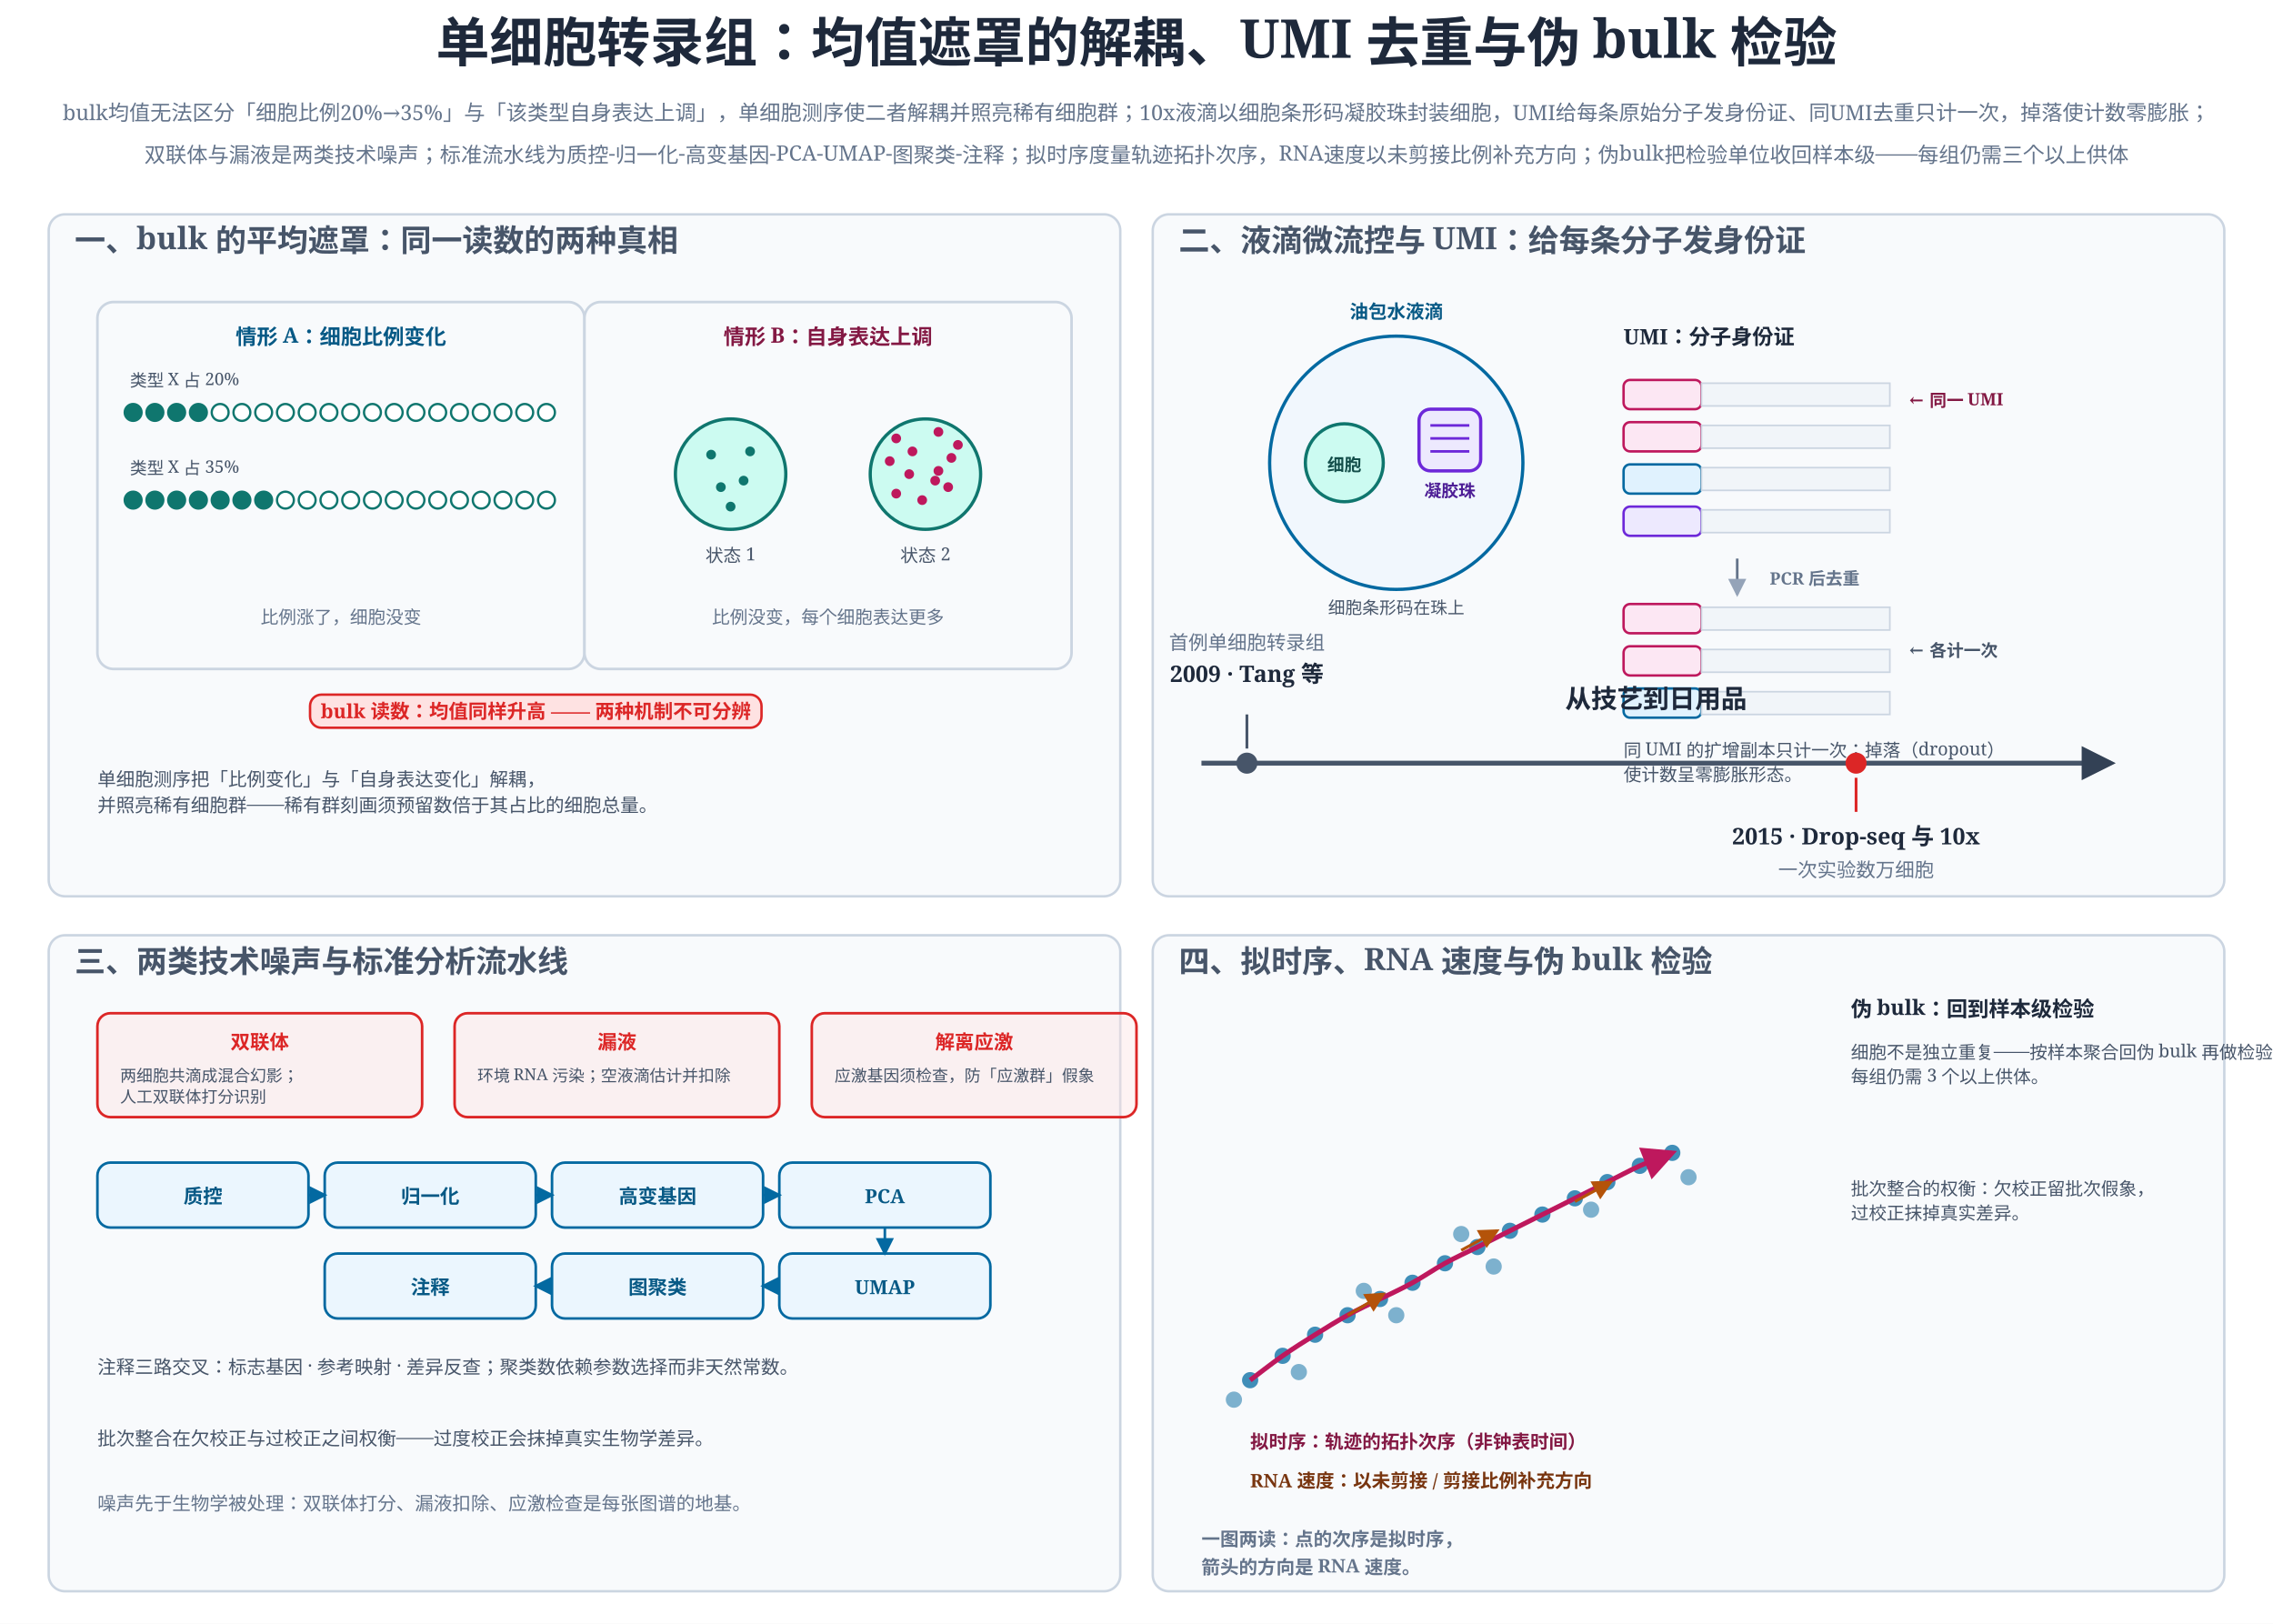
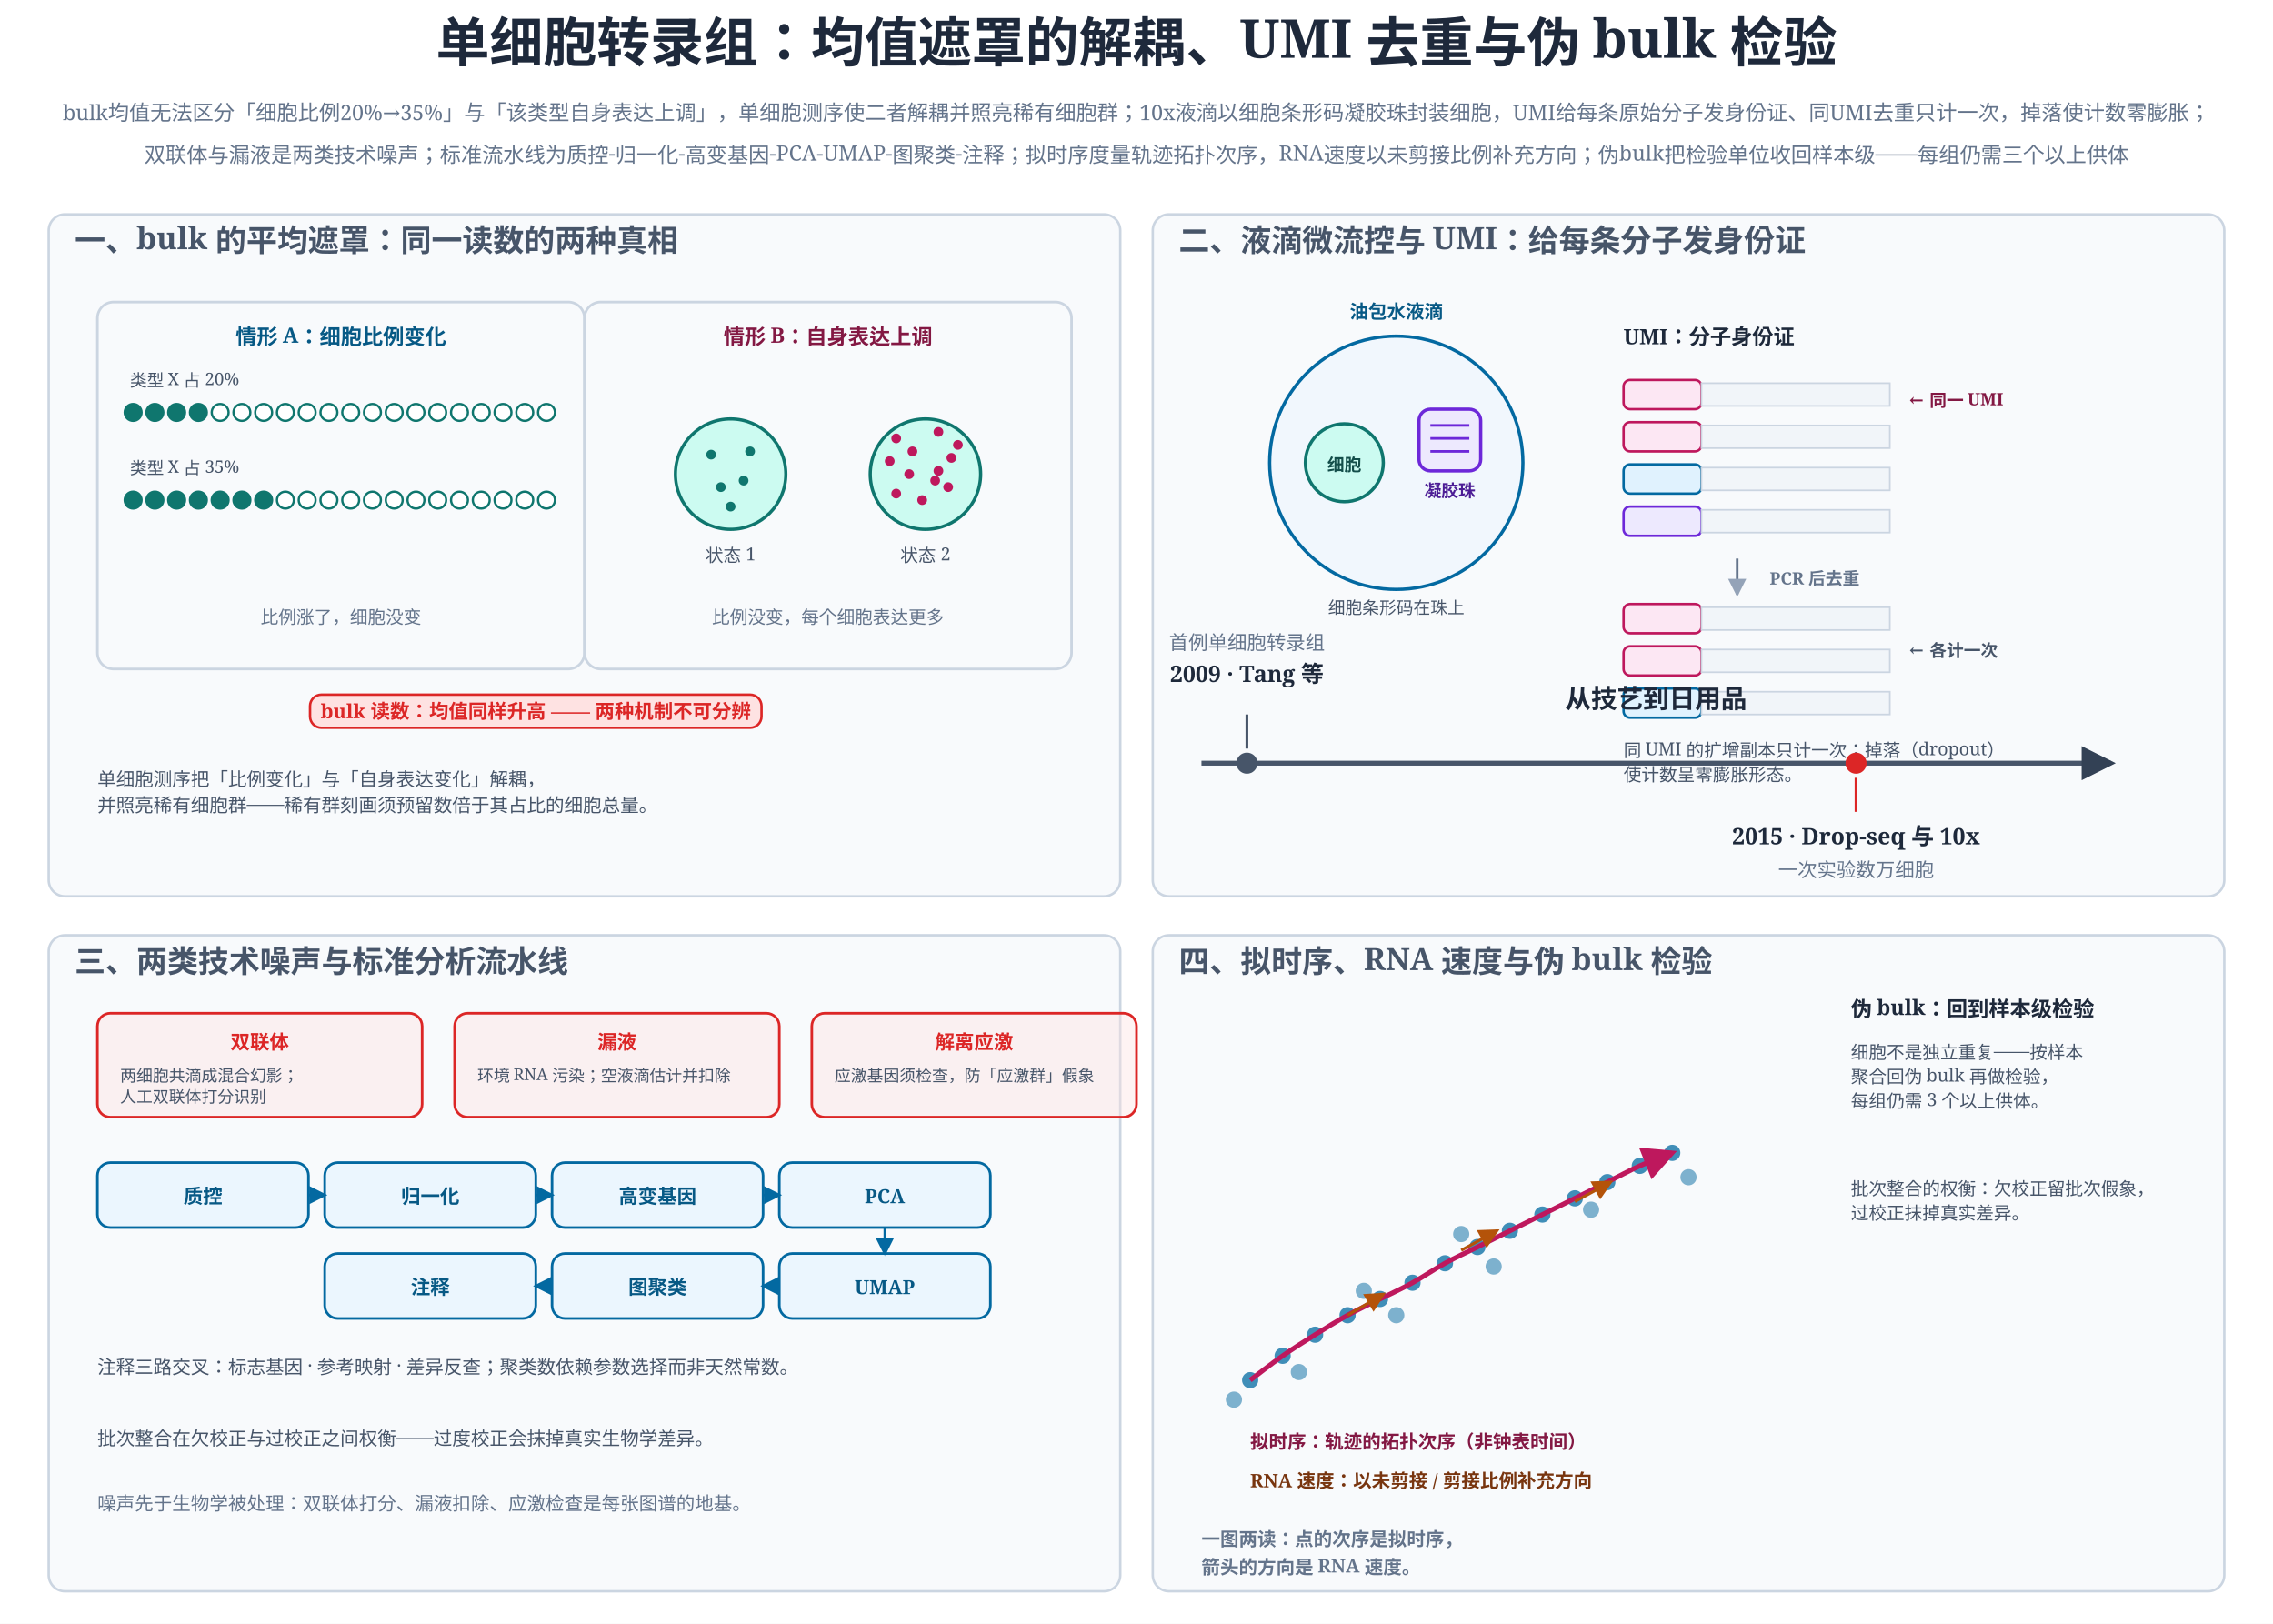
<svg xmlns="http://www.w3.org/2000/svg" width="1400" height="1000" viewBox="0 0 1400 1000" font-family="Noto Serif SC, LXGW WenKai, Songti SC, serif">
  <defs>
    <marker id="arr-ink" viewBox="0 0 10 10" refX="8.5" refY="5" markerWidth="7" markerHeight="7" orient="auto-start-reverse">
      <path d="M0,0 L10,5 L0,10 z" fill="#334155" />
    </marker>
    <marker id="arr-dna" viewBox="0 0 10 10" refX="8.5" refY="5" markerWidth="7" markerHeight="7" orient="auto-start-reverse">
      <path d="M0,0 L10,5 L0,10 z" fill="#0f766e" />
    </marker>
    <marker id="arr-rna" viewBox="0 0 10 10" refX="8.5" refY="5" markerWidth="7" markerHeight="7" orient="auto-start-reverse">
      <path d="M0,0 L10,5 L0,10 z" fill="#b45309" />
    </marker>
    <marker id="arr-pro" viewBox="0 0 10 10" refX="8.5" refY="5" markerWidth="7" markerHeight="7" orient="auto-start-reverse">
      <path d="M0,0 L10,5 L0,10 z" fill="#6d28d9" />
    </marker>
    <marker id="arr-enz" viewBox="0 0 10 10" refX="8.5" refY="5" markerWidth="7" markerHeight="7" orient="auto-start-reverse">
      <path d="M0,0 L10,5 L0,10 z" fill="#be185d" />
    </marker>
    <marker id="arr-acc" viewBox="0 0 10 10" refX="8.5" refY="5" markerWidth="7" markerHeight="7" orient="auto-start-reverse">
      <path d="M0,0 L10,5 L0,10 z" fill="#0369a1" />
    </marker>
    <marker id="arr-ok" viewBox="0 0 10 10" refX="8.5" refY="5" markerWidth="7" markerHeight="7" orient="auto-start-reverse">
      <path d="M0,0 L10,5 L0,10 z" fill="#059669" />
    </marker>
    <marker id="arr-warn" viewBox="0 0 10 10" refX="8.5" refY="5" markerWidth="7" markerHeight="7" orient="auto-start-reverse">
      <path d="M0,0 L10,5 L0,10 z" fill="#b45309" />
    </marker>
    <marker id="arr-bad" viewBox="0 0 10 10" refX="8.5" refY="5" markerWidth="7" markerHeight="7" orient="auto-start-reverse">
      <path d="M0,0 L10,5 L0,10 z" fill="#dc2626" />
    </marker>
    <marker id="arr-mute" viewBox="0 0 10 10" refX="8.5" refY="5" markerWidth="7" markerHeight="7" orient="auto-start-reverse">
      <path d="M0,0 L10,5 L0,10 z" fill="#94a3b8" />
    </marker>
  </defs>
  <rect x="0" y="0" width="1400" height="1000" fill="#ffffff" />
  <text x="700" y="38" text-anchor="middle" font-size="33" font-weight="700" fill="#1e293b">单细胞转录组：均值遮罩的解耦、UMI 去重与伪 bulk 检验</text>
  <text x="700" y="74" text-anchor="middle" font-size="13" fill="#64748b">bulk均值无法区分「细胞比例20%→35%」与「该类型自身表达上调」，单细胞测序使二者解耦并照亮稀有细胞群；10x液滴以细胞条形码凝胶珠封装细胞，UMI给每条原始分子发身份证、同UMI去重只计一次，掉落使计数零膨胀；</text>
  <text x="700" y="100" text-anchor="middle" font-size="13" fill="#64748b">双联体与漏液是两类技术噪声；标准流水线为质控-归一化-高变基因-PCA-UMAP-图聚类-注释；拟时序度量轨迹拓扑次序，RNA速度以未剪接比例补充方向；伪bulk把检验单位收回样本级——每组仍需三个以上供体</text>
  <rect x="30" y="132" width="660" height="420" rx="10" fill="#f8fafc" stroke="#cbd5e1" stroke-width="1.5" />
  <text x="46" y="154.84" font-size="19" fill="#475569" font-weight="700">一、bulk 的平均遮罩：同一读数的两种真相</text>
  <rect x="60" y="186" width="300" height="226" rx="10" fill="#f8fafc" stroke="#cbd5e1" stroke-width="1.6" />
  <text x="210" y="212" font-size="13" fill="#075985" text-anchor="middle" font-weight="700">情形 A：细胞比例变化</text>
  <text x="80" y="238" font-size="10.5" fill="#475569">类型 X 占 20%</text>
  <circle cx="82" cy="254" r="5.2" fill="#0f766e" stroke="#0f766e" stroke-width="1.4" />
  <circle cx="95.4" cy="254" r="5.2" fill="#0f766e" stroke="#0f766e" stroke-width="1.4" />
  <circle cx="108.8" cy="254" r="5.2" fill="#0f766e" stroke="#0f766e" stroke-width="1.4" />
  <circle cx="122.2" cy="254" r="5.2" fill="#0f766e" stroke="#0f766e" stroke-width="1.4" />
  <circle cx="135.6" cy="254" r="5.2" fill="#ffffff" stroke="#0f766e" stroke-width="1.4" />
  <circle cx="149" cy="254" r="5.2" fill="#ffffff" stroke="#0f766e" stroke-width="1.4" />
  <circle cx="162.4" cy="254" r="5.2" fill="#ffffff" stroke="#0f766e" stroke-width="1.4" />
  <circle cx="175.8" cy="254" r="5.2" fill="#ffffff" stroke="#0f766e" stroke-width="1.4" />
  <circle cx="189.2" cy="254" r="5.2" fill="#ffffff" stroke="#0f766e" stroke-width="1.4" />
  <circle cx="202.6" cy="254" r="5.2" fill="#ffffff" stroke="#0f766e" stroke-width="1.4" />
  <circle cx="216" cy="254" r="5.2" fill="#ffffff" stroke="#0f766e" stroke-width="1.4" />
  <circle cx="229.4" cy="254" r="5.2" fill="#ffffff" stroke="#0f766e" stroke-width="1.4" />
  <circle cx="242.8" cy="254" r="5.2" fill="#ffffff" stroke="#0f766e" stroke-width="1.4" />
  <circle cx="256.2" cy="254" r="5.2" fill="#ffffff" stroke="#0f766e" stroke-width="1.4" />
  <circle cx="269.6" cy="254" r="5.2" fill="#ffffff" stroke="#0f766e" stroke-width="1.4" />
  <circle cx="283" cy="254" r="5.2" fill="#ffffff" stroke="#0f766e" stroke-width="1.4" />
  <circle cx="296.4" cy="254" r="5.2" fill="#ffffff" stroke="#0f766e" stroke-width="1.4" />
  <circle cx="309.8" cy="254" r="5.2" fill="#ffffff" stroke="#0f766e" stroke-width="1.4" />
  <circle cx="323.2" cy="254" r="5.2" fill="#ffffff" stroke="#0f766e" stroke-width="1.4" />
  <circle cx="336.6" cy="254" r="5.2" fill="#ffffff" stroke="#0f766e" stroke-width="1.4" />
  <text x="80" y="292" font-size="10.5" fill="#475569">类型 X 占 35%</text>
  <circle cx="82" cy="308" r="5.2" fill="#0f766e" stroke="#0f766e" stroke-width="1.4" />
  <circle cx="95.4" cy="308" r="5.2" fill="#0f766e" stroke="#0f766e" stroke-width="1.4" />
  <circle cx="108.8" cy="308" r="5.2" fill="#0f766e" stroke="#0f766e" stroke-width="1.4" />
  <circle cx="122.2" cy="308" r="5.2" fill="#0f766e" stroke="#0f766e" stroke-width="1.4" />
  <circle cx="135.6" cy="308" r="5.2" fill="#0f766e" stroke="#0f766e" stroke-width="1.4" />
  <circle cx="149" cy="308" r="5.2" fill="#0f766e" stroke="#0f766e" stroke-width="1.4" />
  <circle cx="162.4" cy="308" r="5.2" fill="#0f766e" stroke="#0f766e" stroke-width="1.4" />
  <circle cx="175.8" cy="308" r="5.2" fill="#ffffff" stroke="#0f766e" stroke-width="1.4" />
  <circle cx="189.2" cy="308" r="5.2" fill="#ffffff" stroke="#0f766e" stroke-width="1.4" />
  <circle cx="202.6" cy="308" r="5.2" fill="#ffffff" stroke="#0f766e" stroke-width="1.4" />
  <circle cx="216" cy="308" r="5.2" fill="#ffffff" stroke="#0f766e" stroke-width="1.4" />
  <circle cx="229.4" cy="308" r="5.2" fill="#ffffff" stroke="#0f766e" stroke-width="1.4" />
  <circle cx="242.8" cy="308" r="5.2" fill="#ffffff" stroke="#0f766e" stroke-width="1.4" />
  <circle cx="256.2" cy="308" r="5.2" fill="#ffffff" stroke="#0f766e" stroke-width="1.4" />
  <circle cx="269.6" cy="308" r="5.2" fill="#ffffff" stroke="#0f766e" stroke-width="1.4" />
  <circle cx="283" cy="308" r="5.2" fill="#ffffff" stroke="#0f766e" stroke-width="1.4" />
  <circle cx="296.4" cy="308" r="5.2" fill="#ffffff" stroke="#0f766e" stroke-width="1.4" />
  <circle cx="309.8" cy="308" r="5.2" fill="#ffffff" stroke="#0f766e" stroke-width="1.4" />
  <circle cx="323.2" cy="308" r="5.2" fill="#ffffff" stroke="#0f766e" stroke-width="1.4" />
  <circle cx="336.6" cy="308" r="5.2" fill="#ffffff" stroke="#0f766e" stroke-width="1.4" />
  <text x="210" y="384" font-size="11" fill="#64748b" text-anchor="middle">比例涨了，细胞没变</text>
  <rect x="360" y="186" width="300" height="226" rx="10" fill="#f8fafc" stroke="#cbd5e1" stroke-width="1.6" />
  <text x="510" y="212" font-size="13" fill="#831843" text-anchor="middle" font-weight="700">情形 B：自身表达上调</text>
  <circle cx="450" cy="292" r="34" fill="#ccfbf1" stroke="#0f766e" stroke-width="2" />
  <circle cx="570" cy="292" r="34" fill="#ccfbf1" stroke="#0f766e" stroke-width="2" />
  <circle cx="438" cy="280" r="3" fill="#0f766e" />
  <circle cx="462" cy="278" r="3" fill="#0f766e" />
  <circle cx="444" cy="300" r="3" fill="#0f766e" />
  <circle cx="458" cy="296" r="3" fill="#0f766e" />
  <circle cx="450" cy="312" r="3" fill="#0f766e" />
  <circle cx="552" cy="270" r="3" fill="#be185d" />
  <circle cx="578" cy="266" r="3" fill="#be185d" />
  <circle cx="548" cy="284" r="3" fill="#be185d" />
  <circle cx="586" cy="282" r="3" fill="#be185d" />
  <circle cx="560" cy="292" r="3" fill="#be185d" />
  <circle cx="576" cy="296" r="3" fill="#be185d" />
  <circle cx="552" cy="304" r="3" fill="#be185d" />
  <circle cx="568" cy="308" r="3" fill="#be185d" />
  <circle cx="584" cy="300" r="3" fill="#be185d" />
  <circle cx="562" cy="278" r="3" fill="#be185d" />
  <circle cx="578" cy="290" r="3" fill="#be185d" />
  <circle cx="590" cy="274" r="3" fill="#be185d" />
  <text x="450" y="346" font-size="11" fill="#475569" text-anchor="middle">状态 1</text>
  <text x="570" y="346" font-size="11" fill="#475569" text-anchor="middle">状态 2</text>
  <text x="510" y="384" font-size="11" fill="#64748b" text-anchor="middle">比例没变，每个细胞表达更多</text>
  <rect x="190.962" y="427.8" width="278.077" height="20.4" rx="7" fill="#fee2e2" stroke="#dc2626" stroke-width="1.5" />
  <text x="330" y="442.32" font-size="12" fill="#dc2626" text-anchor="middle" font-weight="700">bulk 读数：均值同样升高 —— 两种机制不可分辨</text>
  <text x="60" y="484" font-size="11.5" fill="#475569">单细胞测序把「比例变化」与「自身表达变化」解耦，</text>
  <text x="60" y="500" font-size="11.5" fill="#475569">并照亮稀有细胞群——稀有群刻画须预留数倍于其占比的细胞总量。</text>
  <rect x="710" y="132" width="660" height="420" rx="10" fill="#f8fafc" stroke="#cbd5e1" stroke-width="1.5" />
  <text x="726" y="154.84" font-size="19" fill="#475569" font-weight="700">二、液滴微流控与 UMI：给每条分子发身份证</text>
  <text x="860" y="196" font-size="11.5" fill="#075985" text-anchor="middle" font-weight="700">油包水液滴</text>
  <circle cx="860" cy="285" r="78" fill="#e0f2fe" fill-opacity="0.3" stroke="#0369a1" stroke-width="2" />
  <circle cx="828" cy="285" r="24" fill="#ccfbf1" stroke="#0f766e" stroke-width="2" />
  <text x="828" y="290" font-size="10.5" fill="#134e4a" text-anchor="middle" font-weight="700">细胞</text>
  <rect x="874" y="252" width="38" height="38" rx="7" fill="#ede9fe" stroke="#6d28d9" stroke-width="2" />
  <line x1="881" y1="262" x2="905" y2="262" stroke="#6d28d9" stroke-width="1.6" />
  <line x1="881" y1="270" x2="905" y2="270" stroke="#6d28d9" stroke-width="1.6" />
  <line x1="881" y1="278" x2="905" y2="278" stroke="#6d28d9" stroke-width="1.6" />
  <text x="893" y="306" font-size="10.5" fill="#4c1d95" text-anchor="middle" font-weight="700">凝胶珠</text>
  <text x="860" y="378" font-size="10.5" fill="#475569" text-anchor="middle">细胞条形码在珠上</text>
  <text x="1000" y="212" font-size="13" fill="#1e293b" font-weight="700">UMI：分子身份证</text>
  <rect x="1000" y="234" width="48" height="18" rx="4" fill="#fce7f3" stroke="#be185d" stroke-width="1.5" />
  <rect x="1048" y="236" width="116" height="14" fill="#f1f5f9" stroke="#cbd5e1" stroke-width="1" />
  <rect x="1000" y="260" width="48" height="18" rx="4" fill="#fce7f3" stroke="#be185d" stroke-width="1.5" />
  <rect x="1048" y="262" width="116" height="14" fill="#f1f5f9" stroke="#cbd5e1" stroke-width="1" />
  <rect x="1000" y="286" width="48" height="18" rx="4" fill="#e0f2fe" stroke="#0369a1" stroke-width="1.5" />
  <rect x="1048" y="288" width="116" height="14" fill="#f1f5f9" stroke="#cbd5e1" stroke-width="1" />
  <rect x="1000" y="312" width="48" height="18" rx="4" fill="#ede9fe" stroke="#6d28d9" stroke-width="1.5" />
  <rect x="1048" y="314" width="116" height="14" fill="#f1f5f9" stroke="#cbd5e1" stroke-width="1" />
  <text x="1176" y="250" font-size="10.5" fill="#831843" font-weight="700">← 同一 UMI</text>
  <line x1="1070" y1="344" x2="1070" y2="366" stroke="#64748b" stroke-width="1.6" marker-end="url(#arr-mute)" />
  <text x="1090" y="360" font-size="10.5" fill="#64748b" font-weight="700">PCR 后去重</text>
  <rect x="1000" y="372" width="48" height="18" rx="4" fill="#fce7f3" stroke="#be185d" stroke-width="1.5" />
  <rect x="1048" y="374" width="116" height="14" fill="#f1f5f9" stroke="#cbd5e1" stroke-width="1" />
  <rect x="1000" y="398" width="48" height="18" rx="4" fill="#fce7f3" stroke="#be185d" stroke-width="1.5" />
  <rect x="1048" y="400" width="116" height="14" fill="#f1f5f9" stroke="#cbd5e1" stroke-width="1" />
  <rect x="1000" y="424" width="48" height="18" rx="4" fill="#e0f2fe" stroke="#0369a1" stroke-width="1.5" />
  <rect x="1048" y="426" width="116" height="14" fill="#f1f5f9" stroke="#cbd5e1" stroke-width="1" />
  <text x="1176" y="404" font-size="10.5" fill="#475569" font-weight="700">← 各计一次</text>
  <text x="1000" y="466" font-size="11" fill="#475569">同 UMI 的扩增副本只计一次；掉落（dropout）</text>
  <text x="1000" y="481" font-size="11" fill="#475569">使计数呈零膨胀形态。</text>
  <text x="1020" y="436" font-size="16" fill="#1e293b" text-anchor="middle" font-weight="700">从技艺到日用品</text>
  <line x1="740" y1="470" x2="1300" y2="470" stroke="#475569" stroke-width="3" marker-end="url(#arr-ink)" />
  <circle cx="768" cy="470" r="6.5" fill="#475569" />
  <line x1="768" y1="461" x2="768" y2="440" stroke="#475569" stroke-width="1.7" />
  <text x="768" y="420" font-size="14" fill="#1e293b" text-anchor="middle" font-weight="700">2009 · Tang 等</text>
  <text x="768" y="400" font-size="12" fill="#64748b" text-anchor="middle">首例单细胞转录组</text>
  <circle cx="1143.2" cy="470" r="6.5" fill="#dc2626" />
  <line x1="1143.2" y1="479" x2="1143.2" y2="500" stroke="#dc2626" stroke-width="1.7" />
  <text x="1143.2" y="520" font-size="14" fill="#1e293b" text-anchor="middle" font-weight="700">2015 · Drop-seq 与 10x</text>
  <text x="1143.2" y="540" font-size="12" fill="#64748b" text-anchor="middle">一次实验数万细胞</text>
  <rect x="30" y="576" width="660" height="404" rx="10" fill="#f8fafc" stroke="#cbd5e1" stroke-width="1.5" />
  <text x="46" y="598.84" font-size="19" fill="#475569" font-weight="700">三、两类技术噪声与标准分析流水线</text>
  <rect x="60" y="624" width="200" height="64" rx="8" fill="#fee2e2" fill-opacity="0.4" stroke="#dc2626" stroke-width="1.6" />
  <text x="160" y="646" font-size="12" fill="#dc2626" text-anchor="middle" font-weight="700">双联体</text>
  <text x="74" y="666" font-size="10" fill="#475569">两细胞共滴成混合幻影；</text>
  <text x="74" y="679" font-size="10" fill="#475569">人工双联体打分识别</text>
  <rect x="280" y="624" width="200" height="64" rx="8" fill="#fee2e2" fill-opacity="0.4" stroke="#dc2626" stroke-width="1.6" />
  <text x="380" y="646" font-size="12" fill="#dc2626" text-anchor="middle" font-weight="700">漏液</text>
  <text x="294" y="666" font-size="10" fill="#475569">环境 RNA 污染；空液滴估计并扣除</text>
  <rect x="500" y="624" width="200" height="64" rx="8" fill="#fee2e2" fill-opacity="0.4" stroke="#dc2626" stroke-width="1.6" />
  <text x="600" y="646" font-size="12" fill="#dc2626" text-anchor="middle" font-weight="700">解离应激</text>
  <text x="514" y="666" font-size="10" fill="#475569">应激基因须检查，防「应激群」假象</text>
  <rect x="60" y="716" width="130" height="40" rx="8" fill="#e0f2fe" fill-opacity="0.55" stroke="#0369a1" stroke-width="1.6" />
  <text x="125" y="741" font-size="12" fill="#075985" text-anchor="middle" font-weight="700">质控</text>
  <rect x="200" y="716" width="130" height="40" rx="8" fill="#e0f2fe" fill-opacity="0.55" stroke="#0369a1" stroke-width="1.6" />
  <text x="265" y="741" font-size="12" fill="#075985" text-anchor="middle" font-weight="700">归一化</text>
  <rect x="340" y="716" width="130" height="40" rx="8" fill="#e0f2fe" fill-opacity="0.55" stroke="#0369a1" stroke-width="1.6" />
  <text x="405" y="741" font-size="12" fill="#075985" text-anchor="middle" font-weight="700">高变基因</text>
  <rect x="480" y="716" width="130" height="40" rx="8" fill="#e0f2fe" fill-opacity="0.55" stroke="#0369a1" stroke-width="1.6" />
  <text x="545" y="741" font-size="12" fill="#075985" text-anchor="middle" font-weight="700">PCA</text>
  <line x1="190" y1="736" x2="200" y2="736" stroke="#0369a1" stroke-width="1.6" marker-end="url(#arr-acc)" />
  <line x1="330" y1="736" x2="340" y2="736" stroke="#0369a1" stroke-width="1.6" marker-end="url(#arr-acc)" />
  <line x1="470" y1="736" x2="480" y2="736" stroke="#0369a1" stroke-width="1.6" marker-end="url(#arr-acc)" />
  <line x1="545" y1="756" x2="545" y2="772" stroke="#0369a1" stroke-width="1.6" marker-end="url(#arr-acc)" />
  <rect x="480" y="772" width="130" height="40" rx="8" fill="#e0f2fe" fill-opacity="0.55" stroke="#0369a1" stroke-width="1.6" />
  <text x="545" y="797" font-size="12" fill="#075985" text-anchor="middle" font-weight="700">UMAP</text>
  <rect x="340" y="772" width="130" height="40" rx="8" fill="#e0f2fe" fill-opacity="0.55" stroke="#0369a1" stroke-width="1.6" />
  <text x="405" y="797" font-size="12" fill="#075985" text-anchor="middle" font-weight="700">图聚类</text>
  <rect x="200" y="772" width="130" height="40" rx="8" fill="#e0f2fe" fill-opacity="0.55" stroke="#0369a1" stroke-width="1.6" />
  <text x="265" y="797" font-size="12" fill="#075985" text-anchor="middle" font-weight="700">注释</text>
  <line x1="480" y1="792" x2="470" y2="792" stroke="#0369a1" stroke-width="1.6" marker-end="url(#arr-acc)" />
  <line x1="340" y1="792" x2="330" y2="792" stroke="#0369a1" stroke-width="1.6" marker-end="url(#arr-acc)" />
  <text x="60" y="846" font-size="11.5" fill="#475569">注释三路交叉：标志基因 · 参考映射 · 差异反查；聚类数依赖参数选择而非天然常数。</text>
  <text x="60" y="890" font-size="11.5" fill="#475569">批次整合在欠校正与过校正之间权衡——过度校正会抹掉真实生物学差异。</text>
  <text x="60" y="930" font-size="11.5" fill="#64748b">噪声先于生物学被处理：双联体打分、漏液扣除、应激检查是每张图谱的地基。</text>
  <rect x="710" y="576" width="660" height="404" rx="10" fill="#f8fafc" stroke="#cbd5e1" stroke-width="1.5" />
  <text x="726" y="598.84" font-size="19" fill="#475569" font-weight="700">四、拟时序、RNA 速度与伪 bulk 检验</text>
  <circle cx="800" cy="845" r="5" fill="#0369a1" fill-opacity="0.5" />
  <circle cx="860" cy="810" r="5" fill="#0369a1" fill-opacity="0.5" />
  <circle cx="920" cy="780" r="5" fill="#0369a1" fill-opacity="0.5" />
  <circle cx="980" cy="745" r="5" fill="#0369a1" fill-opacity="0.5" />
  <circle cx="1040" cy="725" r="5" fill="#0369a1" fill-opacity="0.5" />
  <circle cx="840" cy="795" r="5" fill="#0369a1" fill-opacity="0.5" />
  <circle cx="900" cy="760" r="5" fill="#0369a1" fill-opacity="0.5" />
  <circle cx="760" cy="862" r="5" fill="#0369a1" fill-opacity="0.5" />
  <circle cx="770" cy="850" r="5" fill="#0369a1" fill-opacity="0.75" />
  <circle cx="790" cy="835" r="5" fill="#0369a1" fill-opacity="0.75" />
  <circle cx="810" cy="822" r="5" fill="#0369a1" fill-opacity="0.75" />
  <circle cx="830" cy="810" r="5" fill="#0369a1" fill-opacity="0.75" />
  <circle cx="850" cy="800" r="5" fill="#0369a1" fill-opacity="0.75" />
  <circle cx="870" cy="790" r="5" fill="#0369a1" fill-opacity="0.75" />
  <circle cx="890" cy="778" r="5" fill="#0369a1" fill-opacity="0.75" />
  <circle cx="910" cy="768" r="5" fill="#0369a1" fill-opacity="0.75" />
  <circle cx="930" cy="758" r="5" fill="#0369a1" fill-opacity="0.75" />
  <circle cx="950" cy="748" r="5" fill="#0369a1" fill-opacity="0.75" />
  <circle cx="970" cy="738" r="5" fill="#0369a1" fill-opacity="0.75" />
  <circle cx="990" cy="728" r="5" fill="#0369a1" fill-opacity="0.75" />
  <circle cx="1010" cy="718" r="5" fill="#0369a1" fill-opacity="0.75" />
  <circle cx="1030" cy="710" r="5" fill="#0369a1" fill-opacity="0.75" />
  <path d="M770,850 C773.3,847.5 783.3,839.7 790,835 C796.7,830.3 803.3,826.2 810,822 C816.7,817.8 823.3,813.7 830,810 C836.7,806.3 843.3,803.3 850,800 C856.7,796.7 863.3,793.7 870,790 C876.7,786.3 883.3,781.7 890,778 C896.7,774.3 903.3,771.3 910,768 C916.7,764.7 923.3,761.3 930,758 C936.7,754.7 943.3,751.3 950,748 C956.7,744.7 963.3,741.3 970,738 C976.7,734.7 983.3,731.3 990,728 C996.7,724.7 1003.3,721.0 1010,718 C1016.7,715.0 1026.7,711.3 1030,710" fill="none" stroke="#be185d" stroke-width="3" marker-end="url(#arr-enz)" />
  <line x1="830" y1="810" x2="852" y2="797" stroke="#b45309" stroke-width="1.8" marker-end="url(#arr-rna)" />
  <line x1="900" y1="770" x2="922" y2="758" stroke="#b45309" stroke-width="1.8" marker-end="url(#arr-rna)" />
  <line x1="970" y1="740" x2="992" y2="728" stroke="#b45309" stroke-width="1.8" marker-end="url(#arr-rna)" />
  <text x="770" y="892" font-size="11.5" fill="#831843" font-weight="700">拟时序：轨迹的拓扑次序（非钟表时间）</text>
  <text x="770" y="916" font-size="11.5" fill="#78350f" font-weight="700">RNA 速度：以未剪接 / 剪接比例补充方向</text>
  <text x="1140" y="626" font-size="13" fill="#1e293b" font-weight="700">伪 bulk：回到样本级检验</text>
-   <text x="1140" y="652" font-size="11" fill="#475569">细胞不是独立重复——按样本聚合回伪 bulk 再做检验，</text>
-   <text x="1140" y="667" font-size="11" fill="#475569">每组仍需 3 个以上供体。</text>
+   <text x="1140" y="652" font-size="11" fill="#475569">细胞不是独立重复——按样本</text>
+   <text x="1140" y="667" font-size="11" fill="#475569">聚合回伪 bulk 再做检验，</text>
+   <text x="1140" y="682" font-size="11" fill="#475569">每组仍需 3 个以上供体。</text>
  <text x="1140" y="736" font-size="11" fill="#475569">批次整合的权衡：欠校正留批次假象，</text>
  <text x="1140" y="751" font-size="11" fill="#475569">过校正抹掉真实差异。</text>
  <text x="740" y="952" font-size="11.5" fill="#64748b" font-weight="600">一图两读：点的次序是拟时序，</text>
  <text x="740" y="969.25" font-size="11.5" fill="#64748b" font-weight="600">箭头的方向是 RNA 速度。</text>
</svg>
